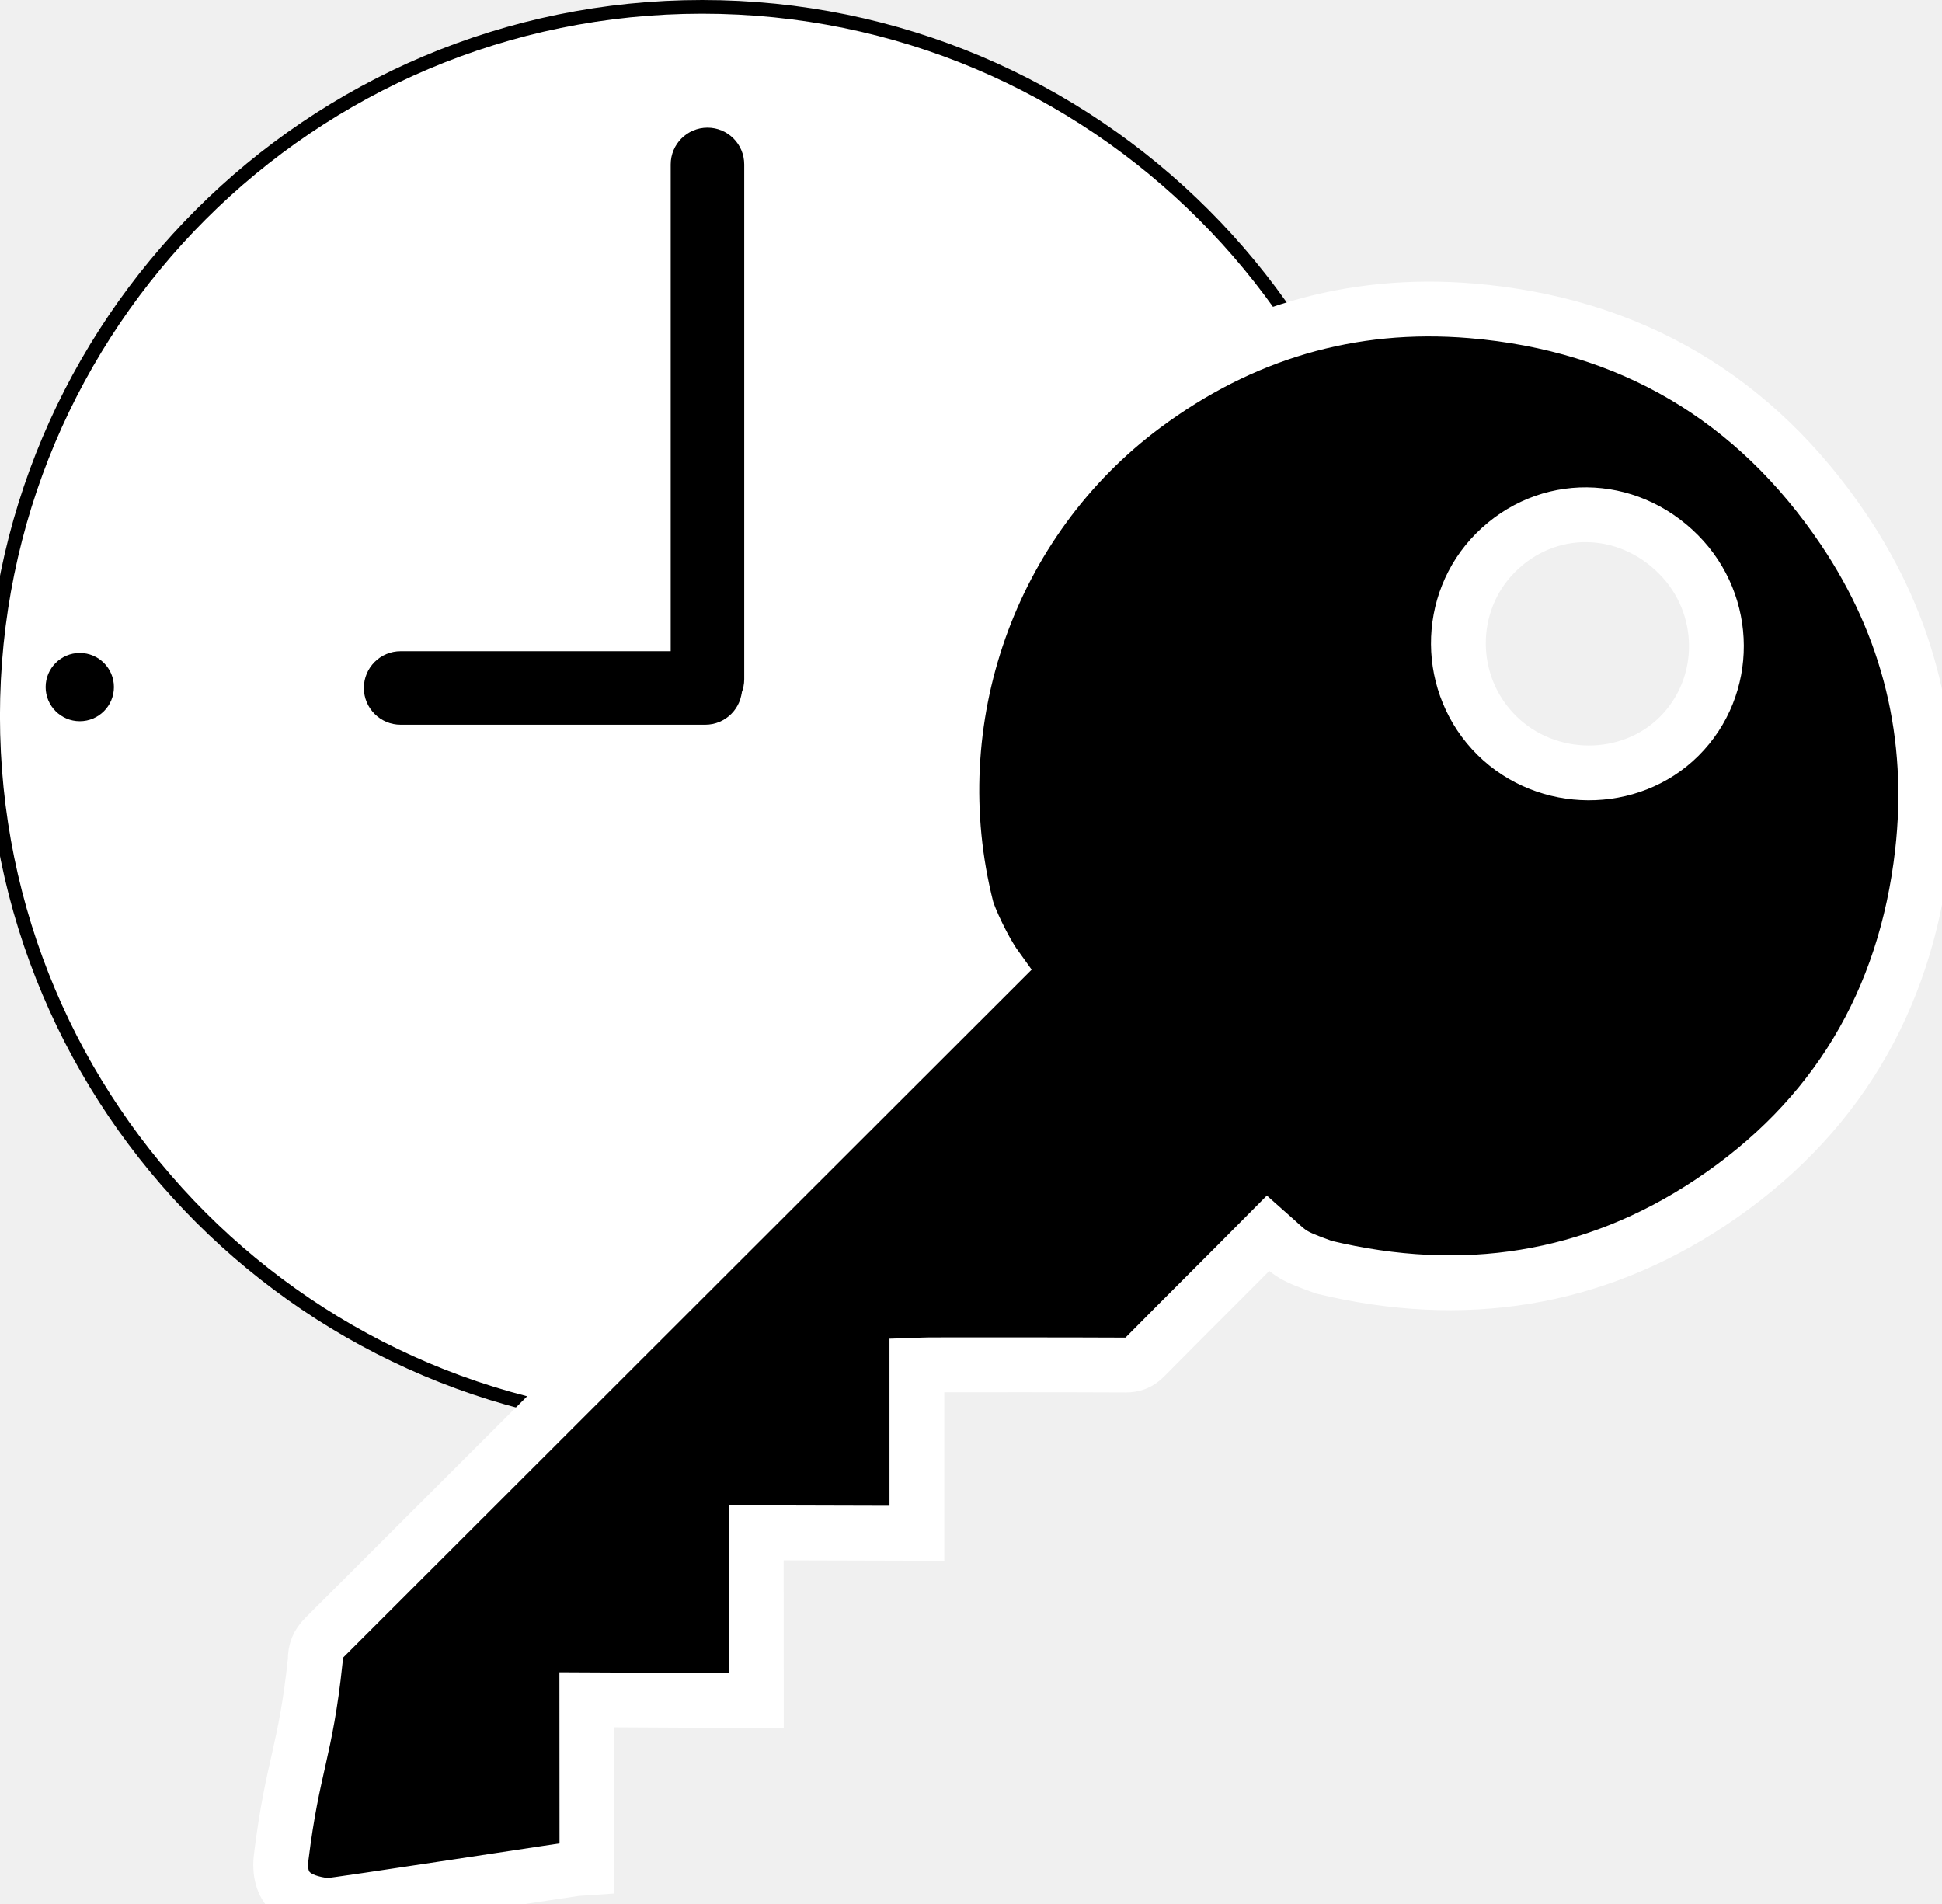
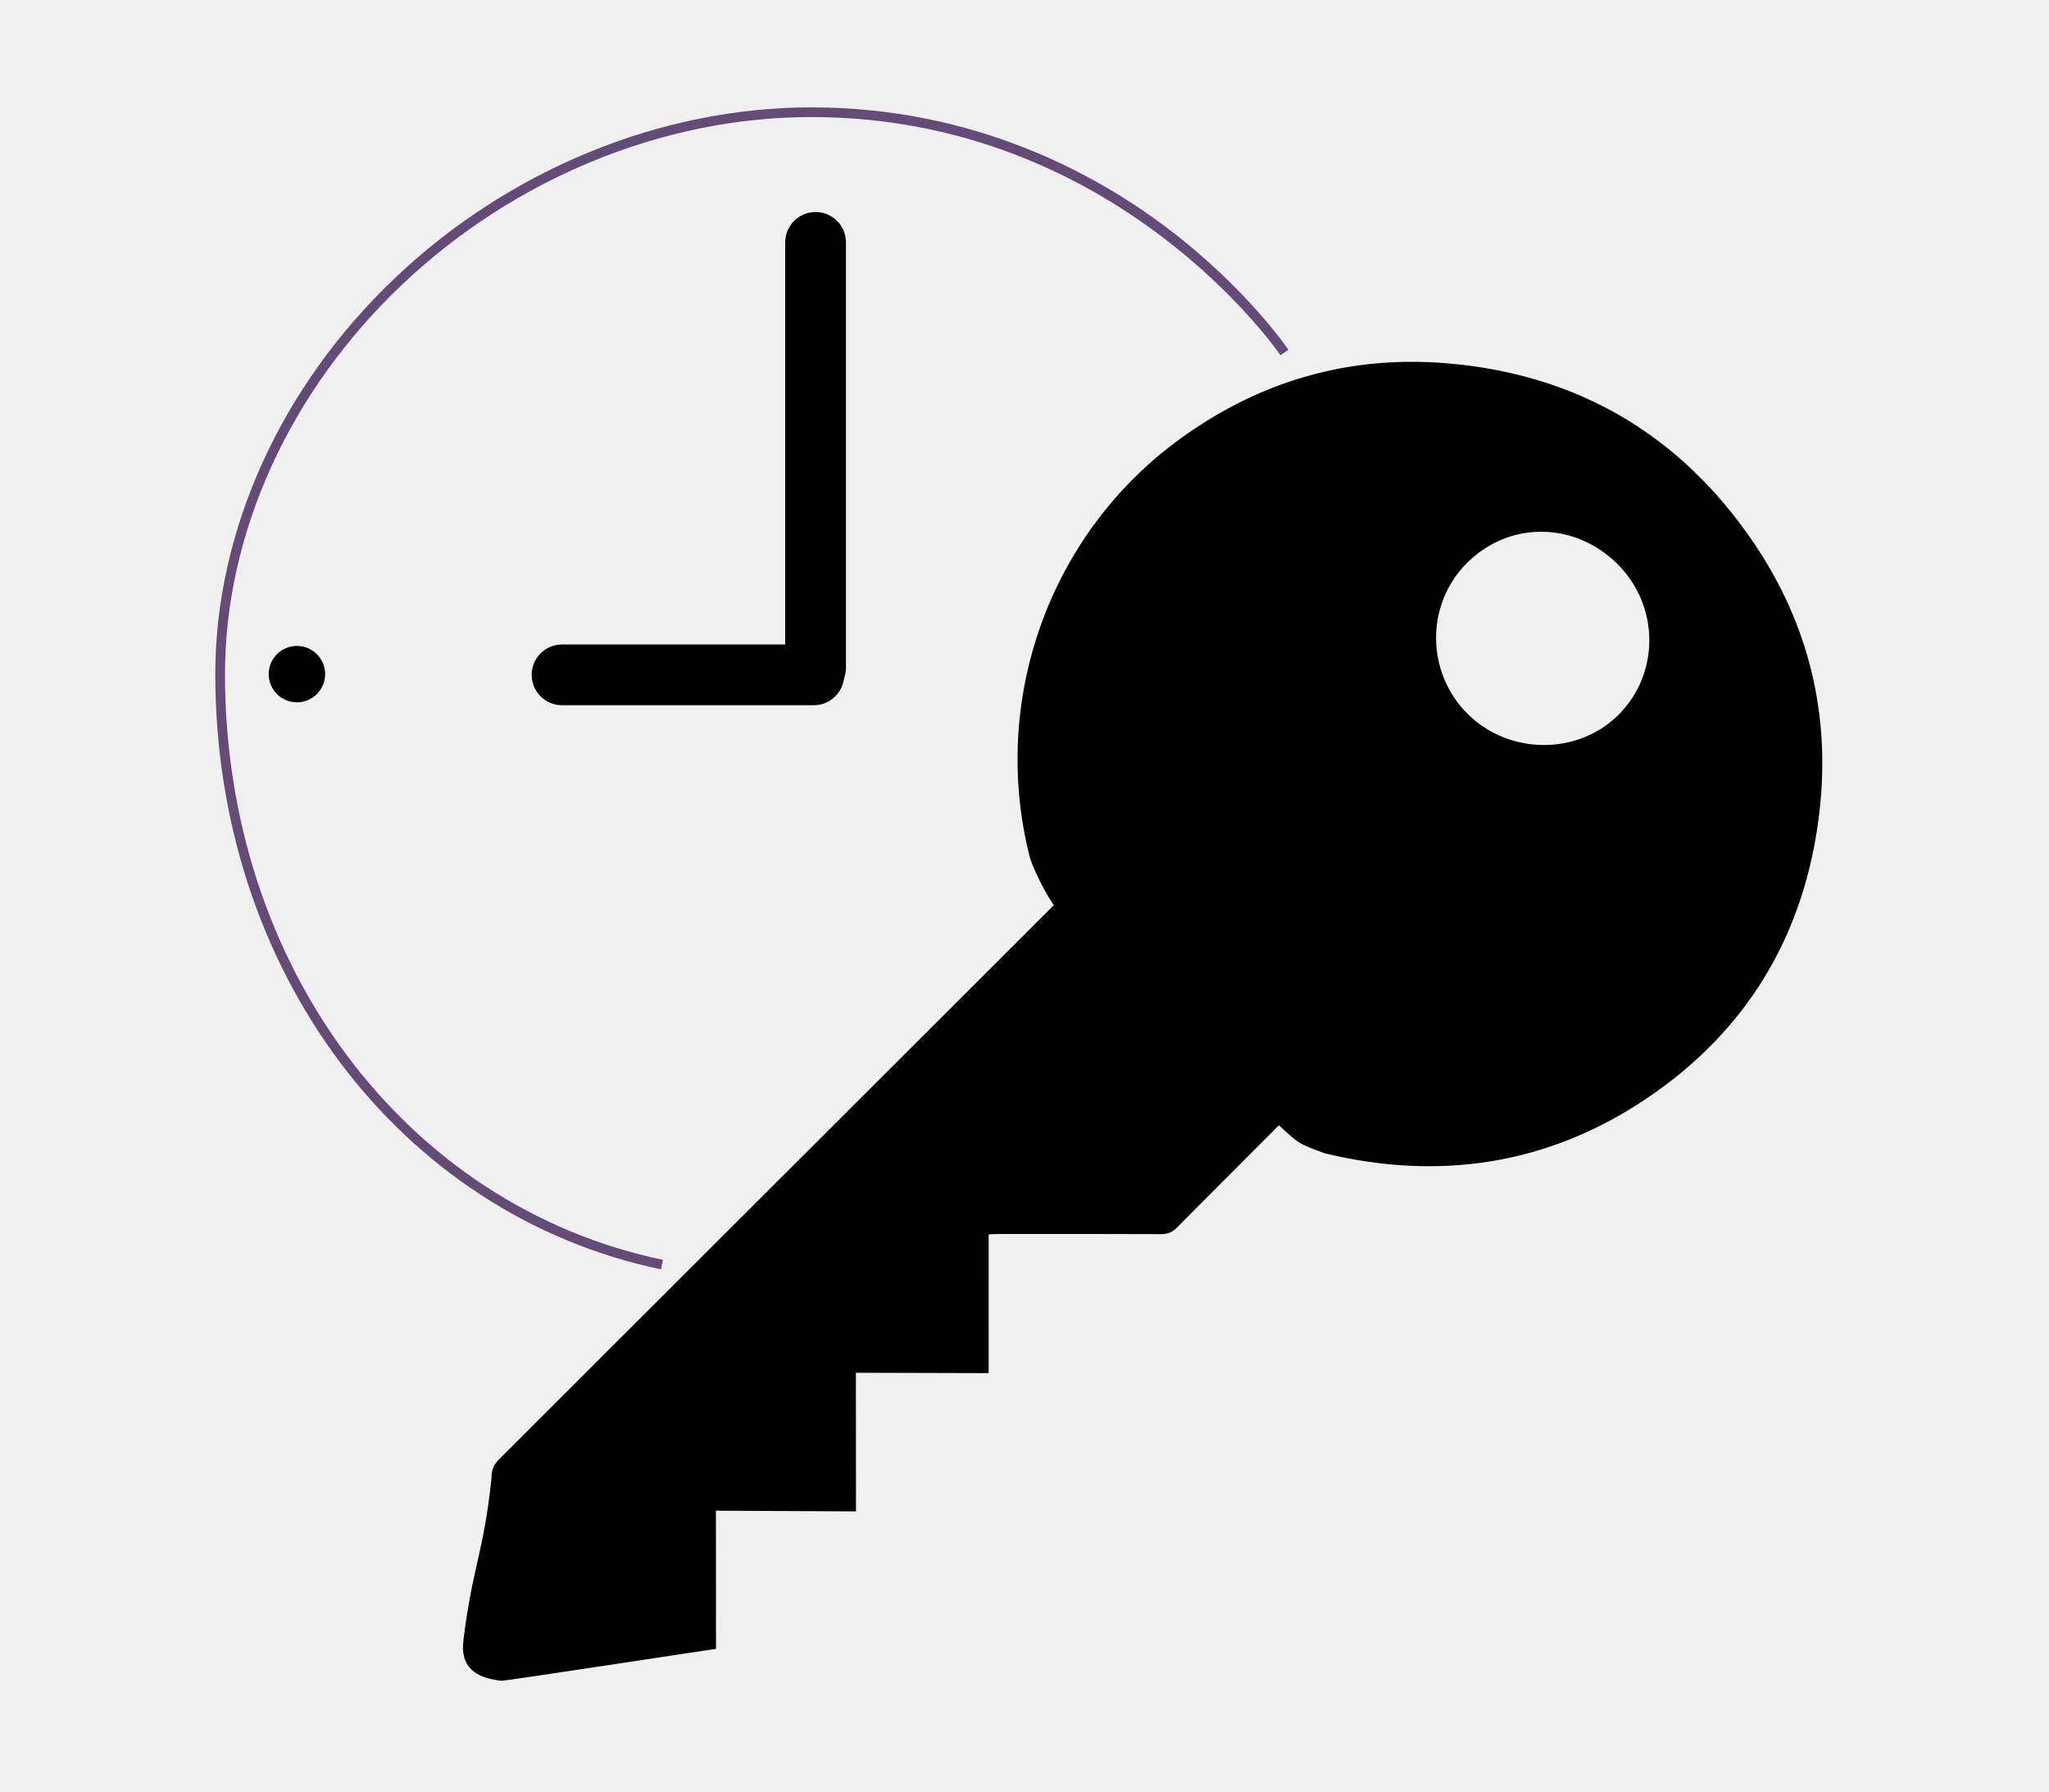
- <svg xmlns="http://www.w3.org/2000/svg" version="1.1" id="Layer_1" x="0px" y="0px" width="141.73px" height="138.9px" viewBox="0 0 141.73 138.9" enable-background="new 0 0 141.73 138.9" xml:space="preserve">
-   <g>
+ <svg xmlns="http://www.w3.org/2000/svg" version="1.1" x="0px" y="0px" width="423px" height="370px" viewBox="0 0 423 370" enable-background="new 0 0 423 370" xml:space="preserve">
+   <g id="Layer_1">
    <g>
-       <circle fill-rule="evenodd" clip-rule="evenodd" fill="#FFFFFF" stroke="#000000" stroke-miterlimit="10" cx="51.248" cy="52.251" r="51.751" />
-       <path fill-rule="evenodd" clip-rule="evenodd" d="M54.315,49.567c0,1.482-1.201,2.684-2.683,2.684l0,0    c-1.482,0-2.684-1.201-2.684-2.684V12.001c0-1.482,1.201-2.684,2.684-2.684l0,0c1.482,0,2.683,1.201,2.683,2.684V49.567z" />
-       <path fill-rule="evenodd" clip-rule="evenodd" d="M29.238,52.89c-1.482,0-2.684-1.201-2.683-2.684l0,0    c0-1.482,1.201-2.683,2.683-2.683h22.233c1.482,0,2.684,1.2,2.684,2.683l0,0c0,1.482-1.202,2.684-2.684,2.684H29.238z" />
-       <circle fill-rule="evenodd" clip-rule="evenodd" cx="5.823" cy="50.143" r="2.492" />
+ 	</g>
+     <g>
+       <path fill-rule="evenodd" clip-rule="evenodd" d="M174.643,137.86c0,3.465-2.808,6.272-6.271,6.272l0,0    c-3.465,0-6.273-2.808-6.273-6.272V50.052c0-3.465,2.808-6.273,6.273-6.273l0,0c3.464,0,6.271,2.808,6.271,6.273V137.86z" />
+       <path fill-rule="evenodd" clip-rule="evenodd" d="M116.029,145.626c-3.465,0-6.273-2.808-6.272-6.272l0,0    c0-3.465,2.808-6.271,6.272-6.271h51.969c3.465,0,6.273,2.805,6.273,6.271l0,0c0,3.465-2.809,6.272-6.273,6.272H116.029z" />
+       <circle fill-rule="evenodd" clip-rule="evenodd" cx="61.296" cy="139.205" r="5.824" />
+       <path fill="#644B77" d="M136.451,262.115C82.28,250.772,44.446,200.23,44.446,139.206c0-29.612,13.54-59.447,37.148-81.854    c23.558-22.359,54.86-35.183,85.881-35.183c33.583,0,58.576,13.605,73.629,25.019c16.309,12.366,24.812,24.931,24.896,25.057    l-1.662,1.113c-0.329-0.492-33.692-49.188-96.862-49.188c-30.514,0-61.314,12.624-84.504,34.634    c-23.212,22.031-36.525,51.337-36.525,80.403c0,60.067,37.18,109.805,90.416,120.952L136.451,262.115z" />
    </g>
-     <path fill-rule="evenodd" clip-rule="evenodd" stroke="#FFFFFF" stroke-width="4" stroke-miterlimit="10" d="M23.885,139.072   c-2.331-0.258-3.649-1.226-3.358-3.572c0.83-6.685,1.779-7.635,2.482-14.336c-0.008-0.698,0.192-1.183,0.689-1.68   c16.332-16.304,32.645-32.627,48.977-48.932c-0.87-1.207-1.949-3.541-2.134-4.271c-3.472-13.716,1.647-28.262,12.938-36.668   c7.093-5.279,15.096-7.668,23.911-6.931c11.577,0.97,20.7,6.359,27.173,15.972c4.783,7.107,6.71,15.063,5.736,23.596   c-1.236,10.829-6.367,19.454-15.441,25.493c-8.639,5.749-18.147,7.164-28.225,4.741c-2.631-0.941-2.385-0.982-4.085-2.484   c-2.991,3.021-6.013,6.014-9.002,9.037c-0.406,0.41-0.81,0.582-1.387,0.58c-4.755-0.022-9.511-0.015-14.266-0.014   c-0.302,0.001-0.603,0.018-0.978,0.03c0,4.095,0.002,8.136,0.002,12.262c-3.946-0.011-7.827-0.021-11.727-0.032   c0.002,4.07,0.005,8.062,0.008,12.247c-4.188-0.022-8.252-0.043-12.37-0.063c0.003,4.078,0.005,8.103,0.007,12.213   C42.565,136.27,24.189,139.105,23.885,139.072z M122.505,40.465c-3.79-3.816-9.622-3.873-13.355-0.129   c-3.654,3.662-3.613,9.678,0.088,13.337c3.658,3.618,9.719,3.646,13.313,0.062C126.19,50.104,126.169,44.155,122.505,40.465z" />
+     <g>
+       <path fill-rule="evenodd" clip-rule="evenodd" d="M103.515,347.072c-5.449-0.603-8.53-2.865-7.85-8.351    c1.94-15.624,4.159-17.846,5.803-33.509c-0.019-1.632,0.45-2.765,1.611-3.927c38.175-38.108,76.304-76.263,114.479-114.374    c-2.033-2.821-4.556-8.277-4.987-9.984c-8.115-32.06,3.851-66.06,30.243-85.709c16.579-12.34,35.285-17.923,55.891-16.2    c27.061,2.267,48.385,14.865,63.515,37.333c11.181,16.613,15.684,35.21,13.408,55.153c-2.89,25.312-14.883,45.473-36.094,59.589    c-20.192,13.438-42.418,16.745-65.973,11.082c-6.149-2.2-5.574-2.296-9.549-5.807c-6.991,7.062-14.054,14.057-21.041,21.123    c-0.949,0.959-1.893,1.36-3.241,1.356c-11.114-0.053-22.23-0.034-33.345-0.032c-0.705,0.002-1.408,0.041-2.285,0.07    c0,9.571,0.004,19.018,0.004,28.661c-9.224-0.024-18.295-0.05-27.41-0.075c0.005,9.514,0.012,18.844,0.019,28.627    c-9.788-0.053-19.289-0.101-28.915-0.148c0.007,9.532,0.012,18.939,0.016,28.547C147.179,340.521,104.227,347.149,103.515,347.072    z M334.032,116.584c-8.858-8.921-22.491-9.053-31.218-0.302c-8.541,8.56-8.445,22.621,0.206,31.174    c8.551,8.458,22.717,8.523,31.119,0.144C342.648,139.116,342.597,125.21,334.032,116.584z" />
+     </g>
  </g>
+   <g id="Layer_2">
+ </g>
</svg>
